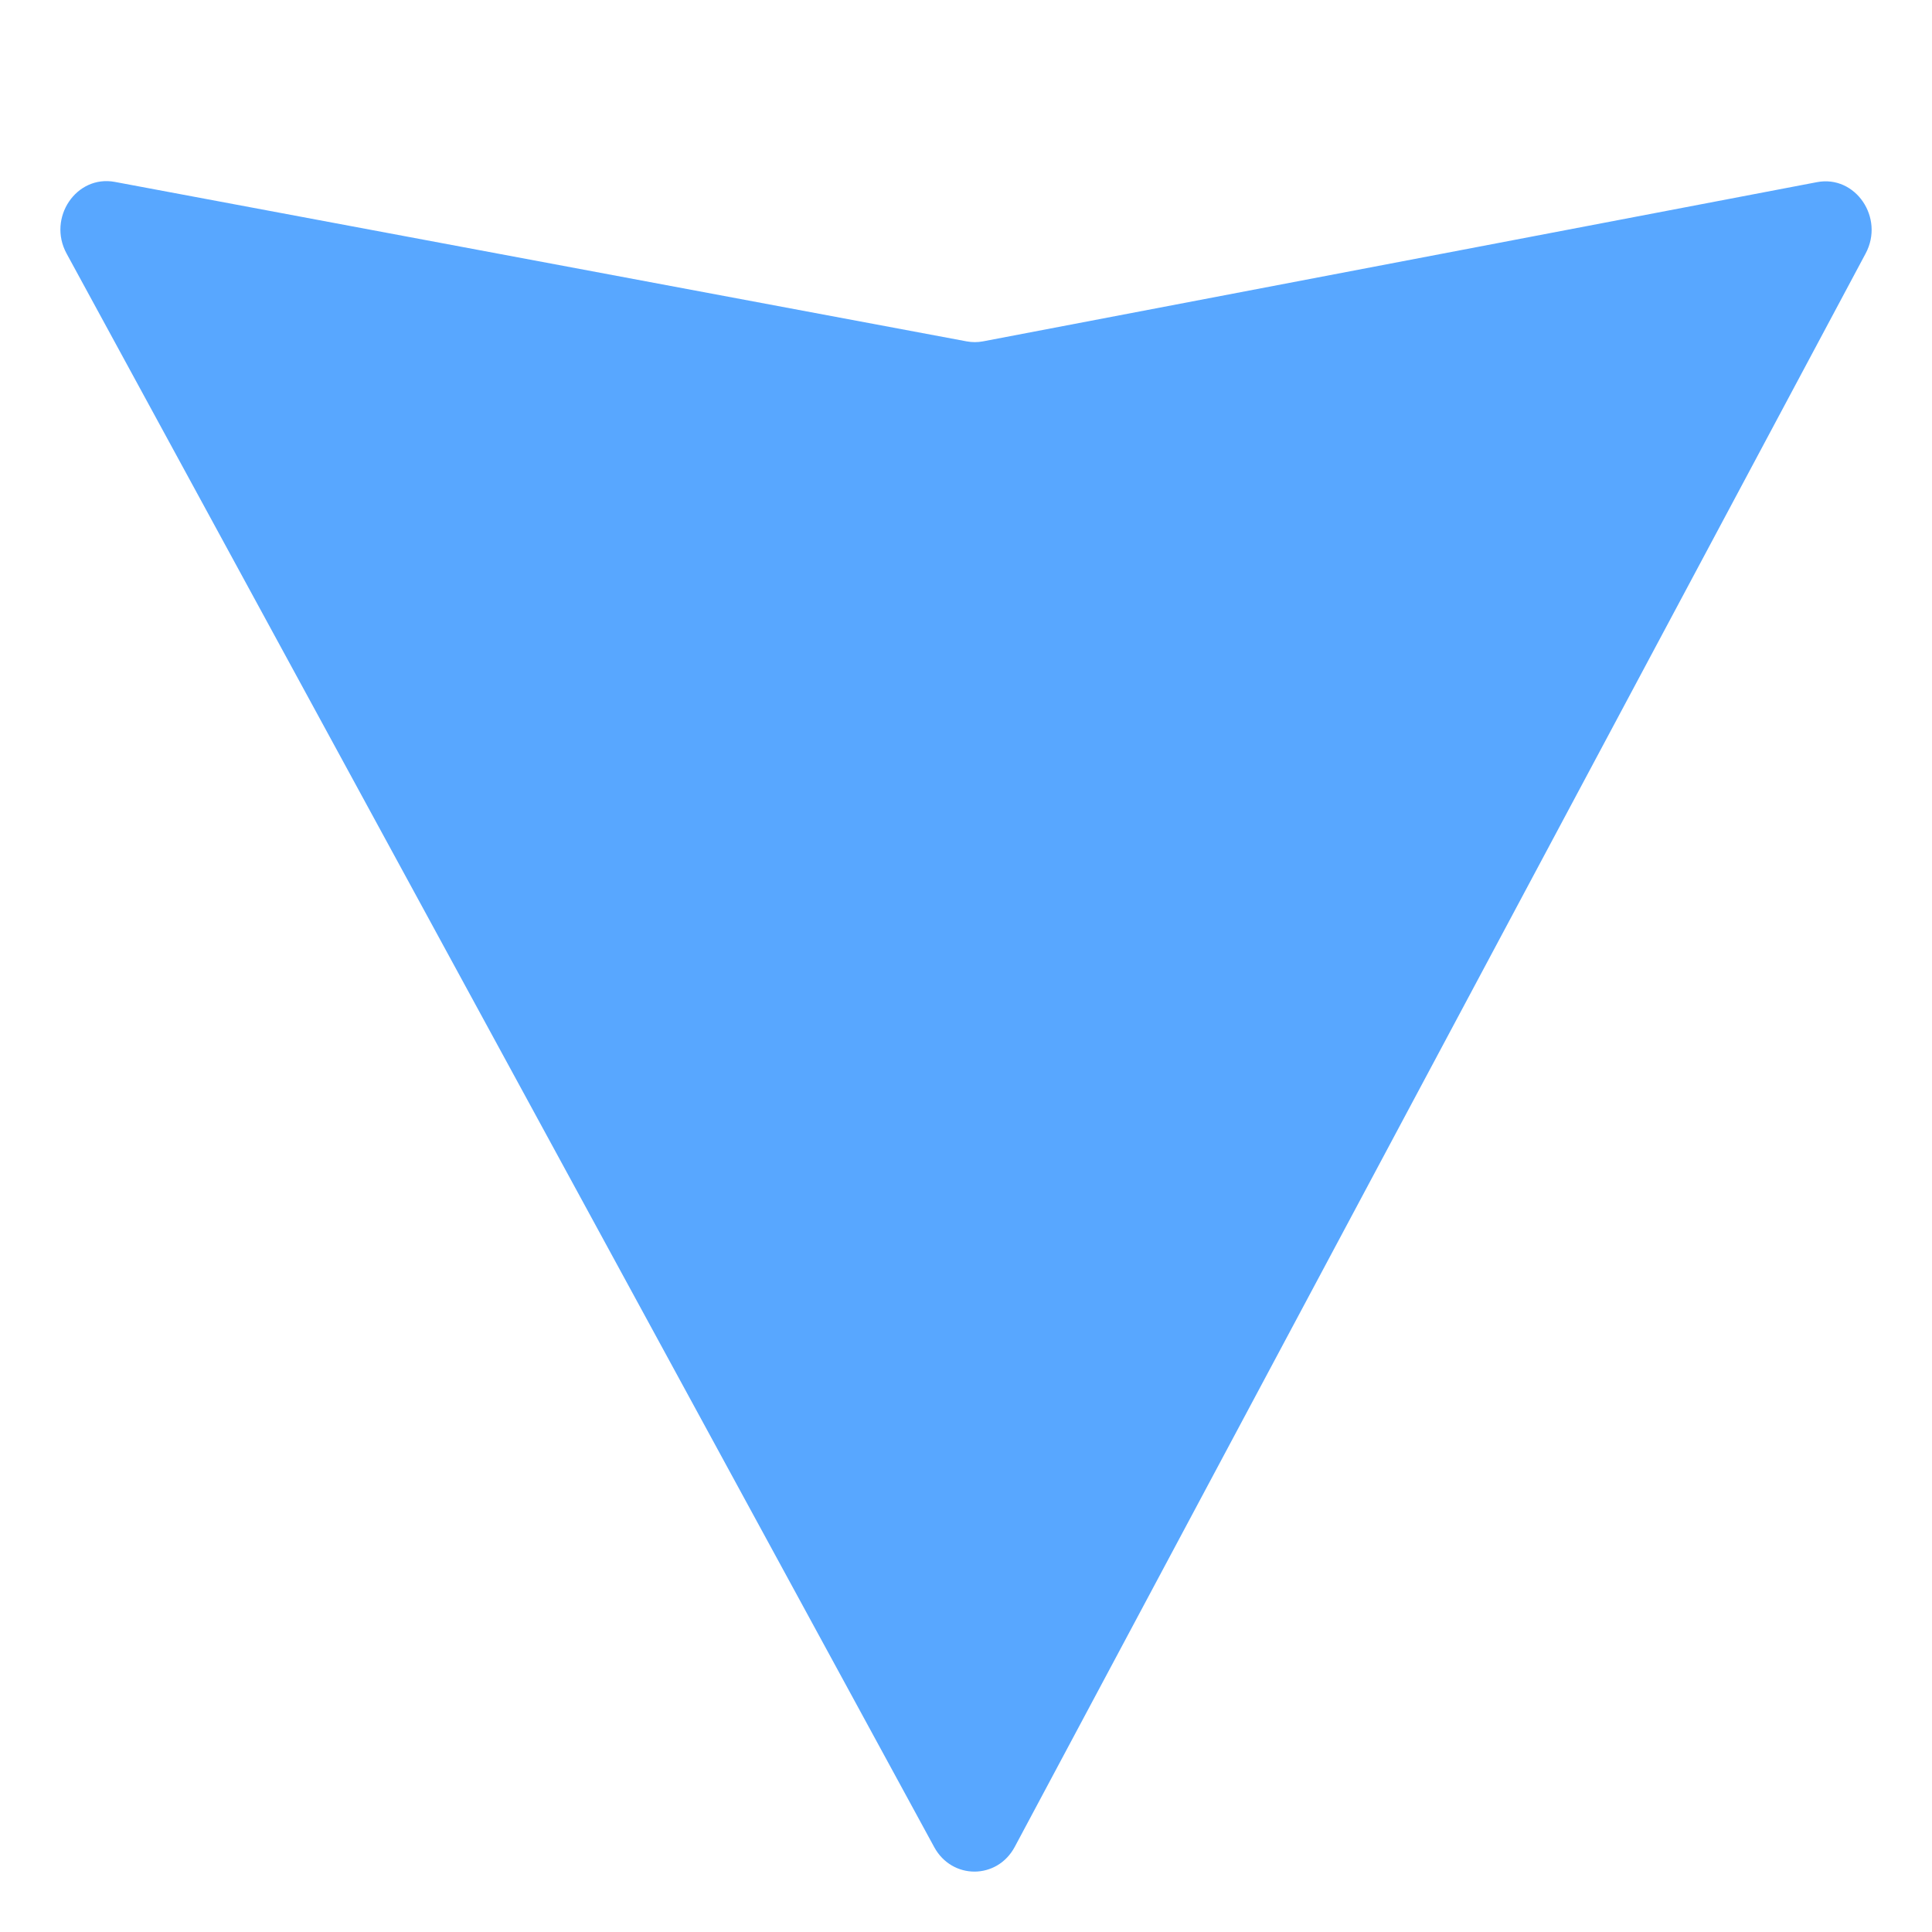
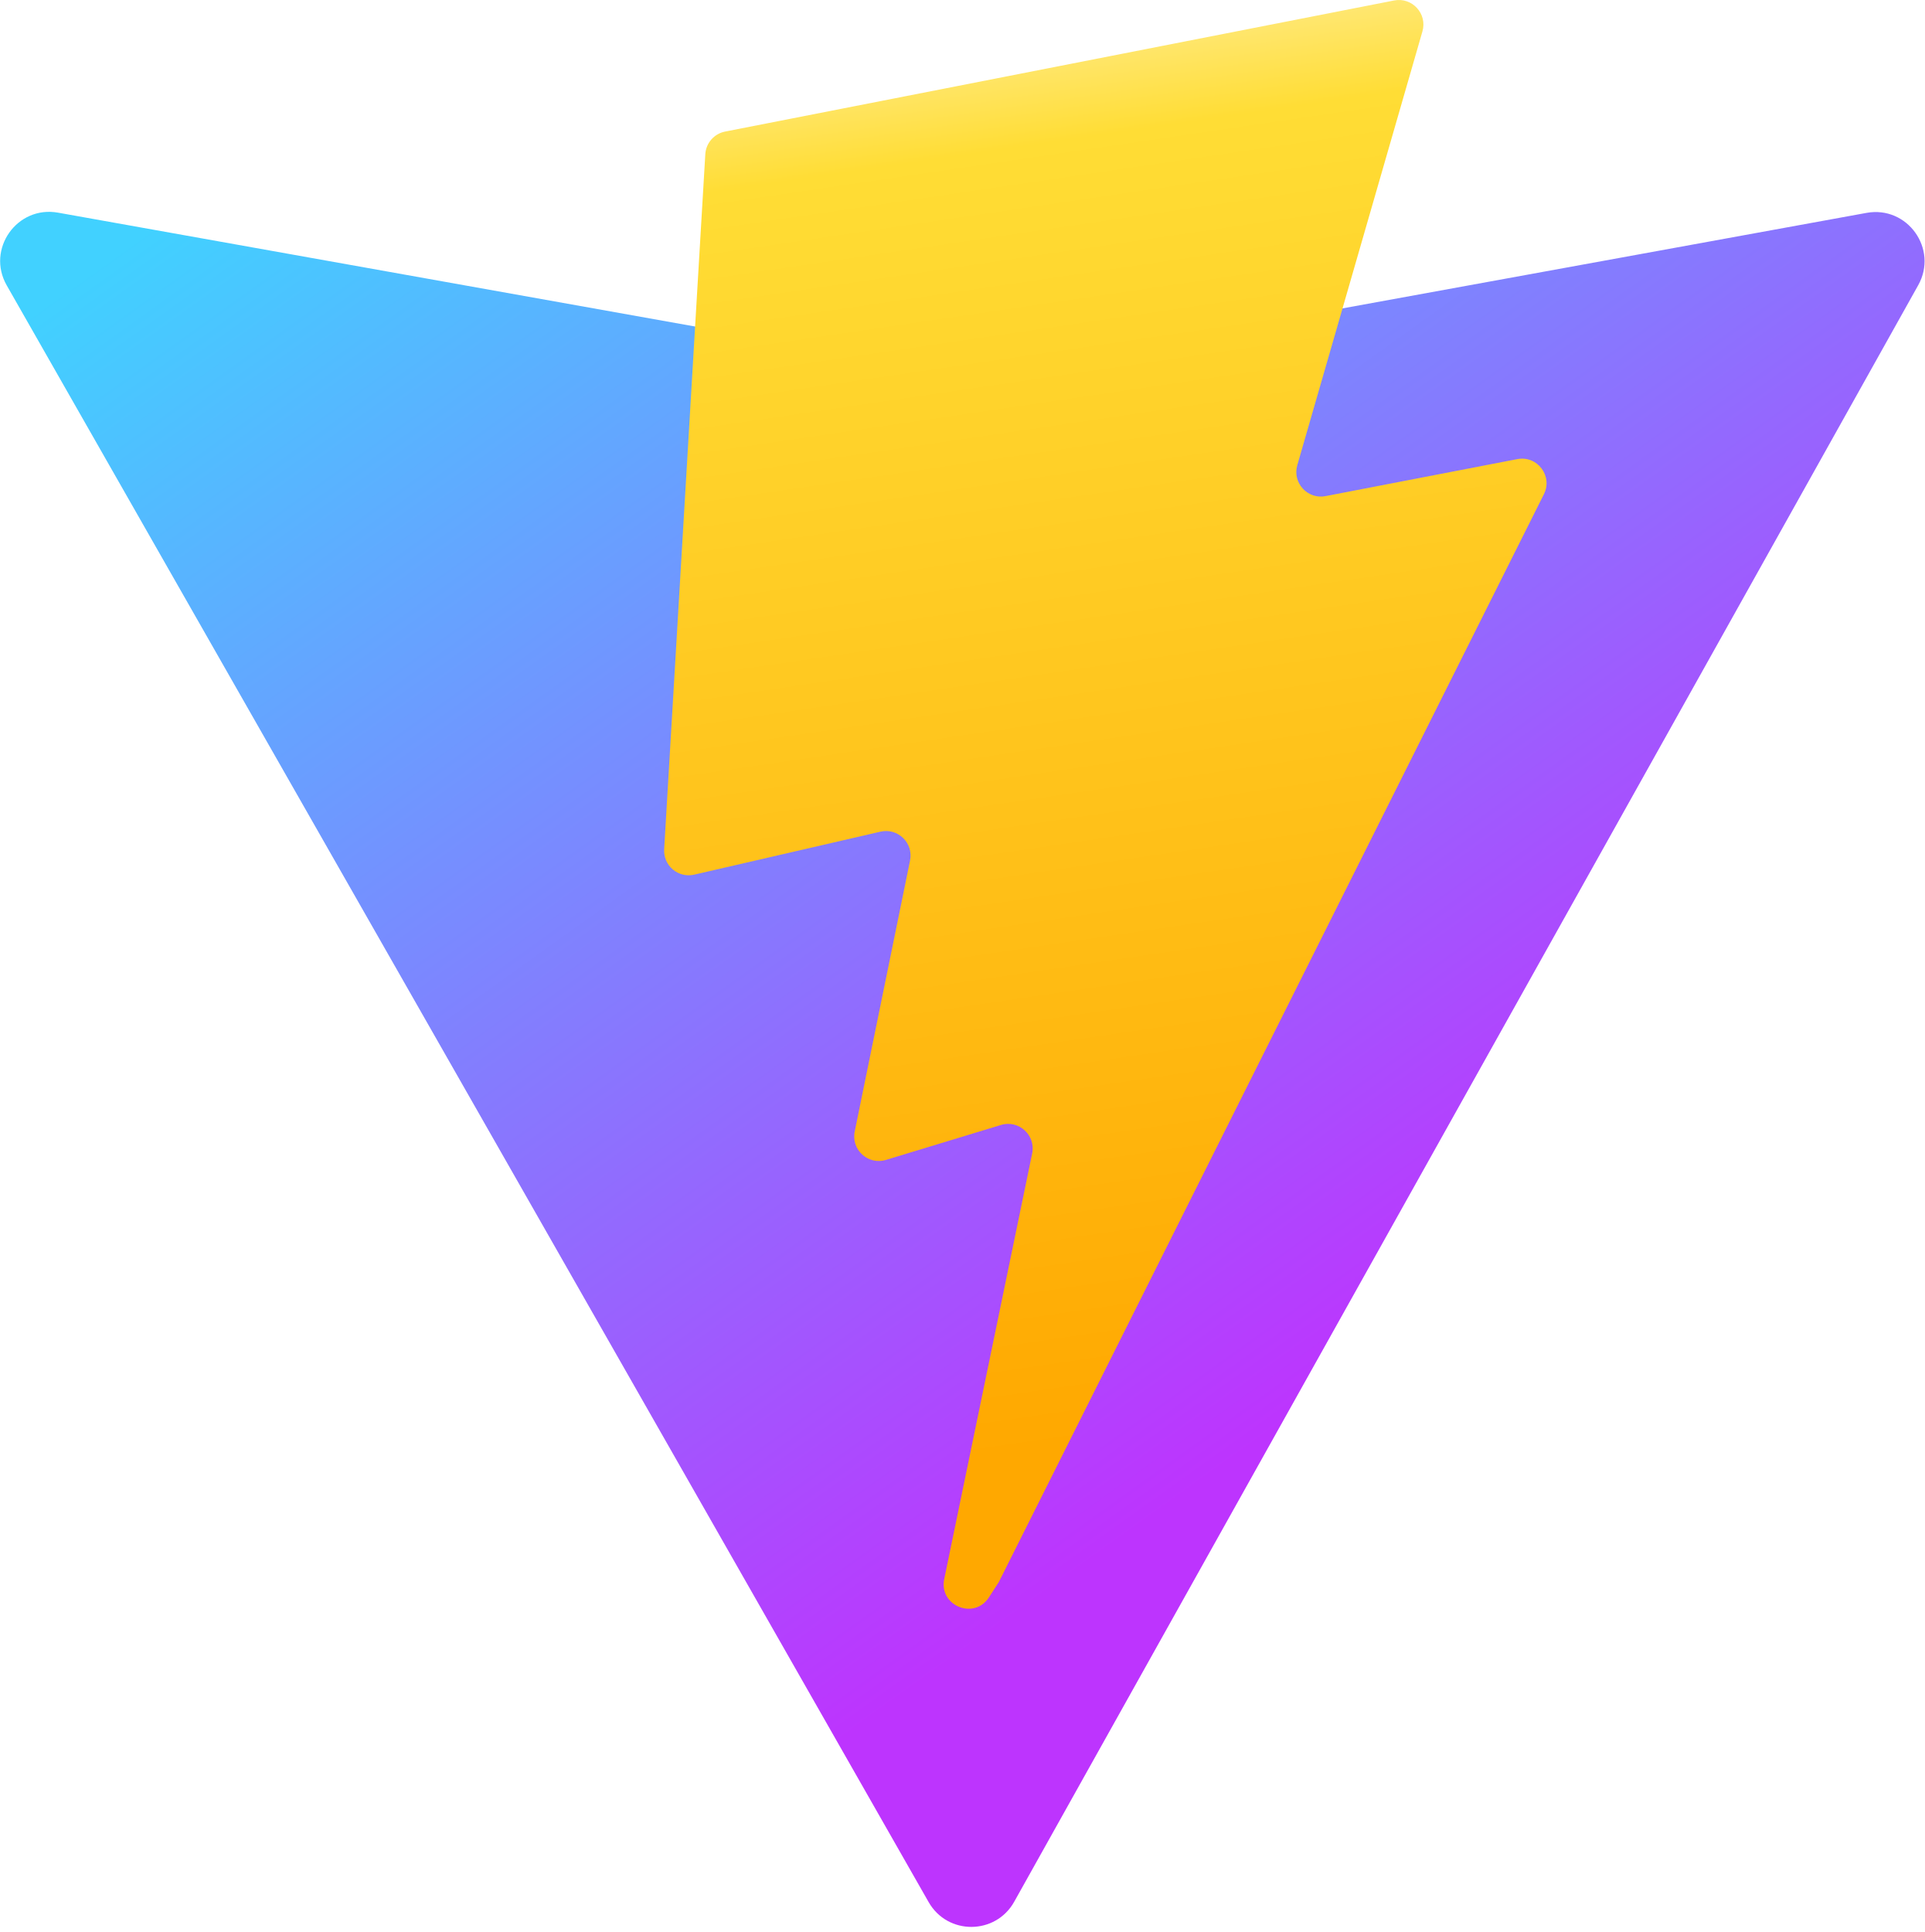
- <svg xmlns="http://www.w3.org/2000/svg" width="32" height="32" viewBox="0 0 32 32" fill="none">
-   <path d="M30.901 4.198L16.808 30.589C16.517 31.134 15.77 31.137 15.474 30.595L1.103 4.2C0.781 3.609 1.263 2.893 1.903 3.013L16.01 5.654C16.1 5.671 16.192 5.671 16.282 5.654L30.095 3.017C30.732 2.895 31.217 3.606 30.901 4.198Z" fill="url(#paint0_linear_1_5)" />
+ <svg xmlns="http://www.w3.org/2000/svg" aria-hidden="true" role="img" class="iconify iconify--logos" width="31.88" height="32" preserveAspectRatio="xMidYMid meet" viewBox="0 0 256 257">
  <defs>
-     <linearGradient id="paint0_linear_1_5" x1="-23.84" y1="217.256" x2="1588.32" y2="2307.83" gradientUnits="userSpaceOnUse">
-       <stop stop-color="#58A7FF" />
-       <stop offset="1" stop-color="#BD34FE" />
+     <linearGradient id="IconifyId1813088fe1fbc01fb466" x1="-.828%" x2="57.636%" y1="7.652%" y2="78.411%">
+       <stop offset="0%" stop-color="#41D1FF" />
+       <stop offset="100%" stop-color="#BD34FE" />
+     </linearGradient>
+     <linearGradient id="IconifyId1813088fe1fbc01fb467" x1="43.376%" x2="50.316%" y1="2.242%" y2="89.03%">
+       <stop offset="0%" stop-color="#FFEA83" />
+       <stop offset="8.333%" stop-color="#FFDD35" />
+       <stop offset="100%" stop-color="#FFA800" />
    </linearGradient>
  </defs>
+   <path fill="url(#IconifyId1813088fe1fbc01fb466)" d="M255.153 37.938L134.897 252.976c-2.483 4.44-8.862 4.466-11.382.048L.875 37.958c-2.746-4.814 1.371-10.646 6.827-9.67l120.385 21.517a6.537 6.537 0 0 0 2.322-.004l117.867-21.483c5.438-.991 9.574 4.796 6.877 9.62Z" />
+   <path fill="url(#IconifyId1813088fe1fbc01fb467)" d="M185.432.063L96.44 17.501a3.268 3.268 0 0 0-2.634 3.014l-5.474 92.456a3.268 3.268 0 0 0 3.997 3.378l24.777-5.718c2.318-.535 4.413 1.507 3.936 3.838l-7.361 36.047c-.495 2.426 1.782 4.5 4.151 3.78l15.304-4.649c2.372-.72 4.652 1.36 4.15 3.788l-11.698 56.621c-.732 3.542 3.979 5.473 5.943 2.437l1.313-2.028l72.516-144.72c1.215-2.423-.88-5.186-3.54-4.672l-25.505 4.922c-2.396.462-4.435-1.77-3.759-4.114l16.646-57.705c.677-2.35-1.37-4.583-3.769-4.113Z" />
</svg>
